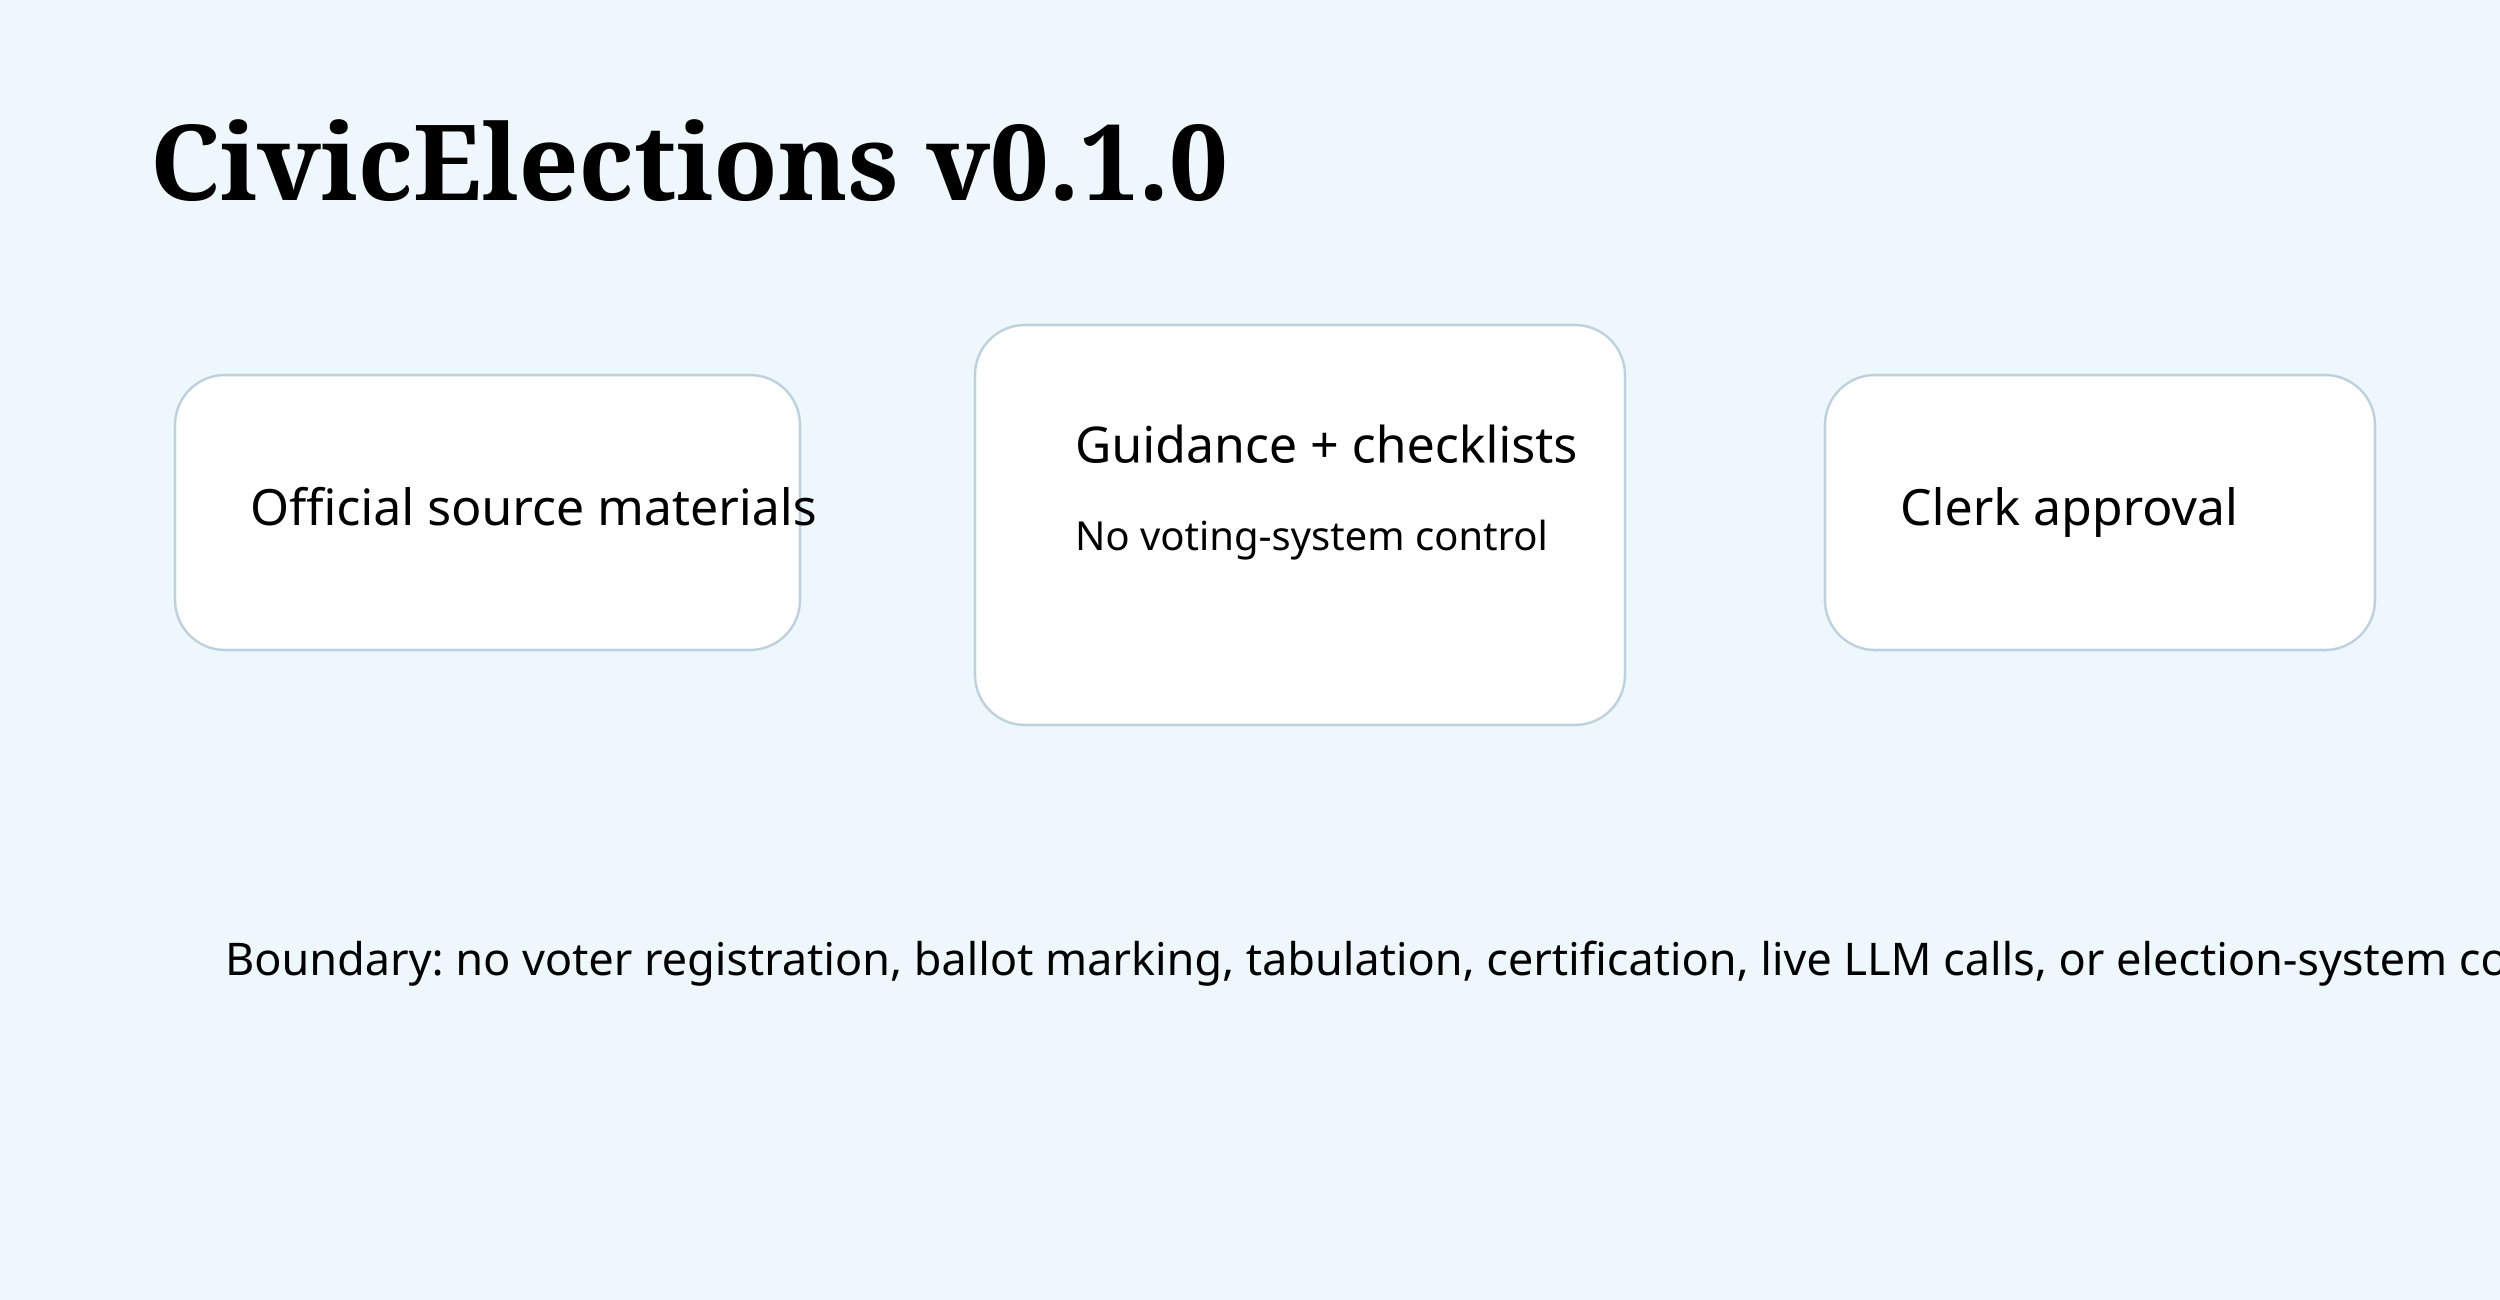
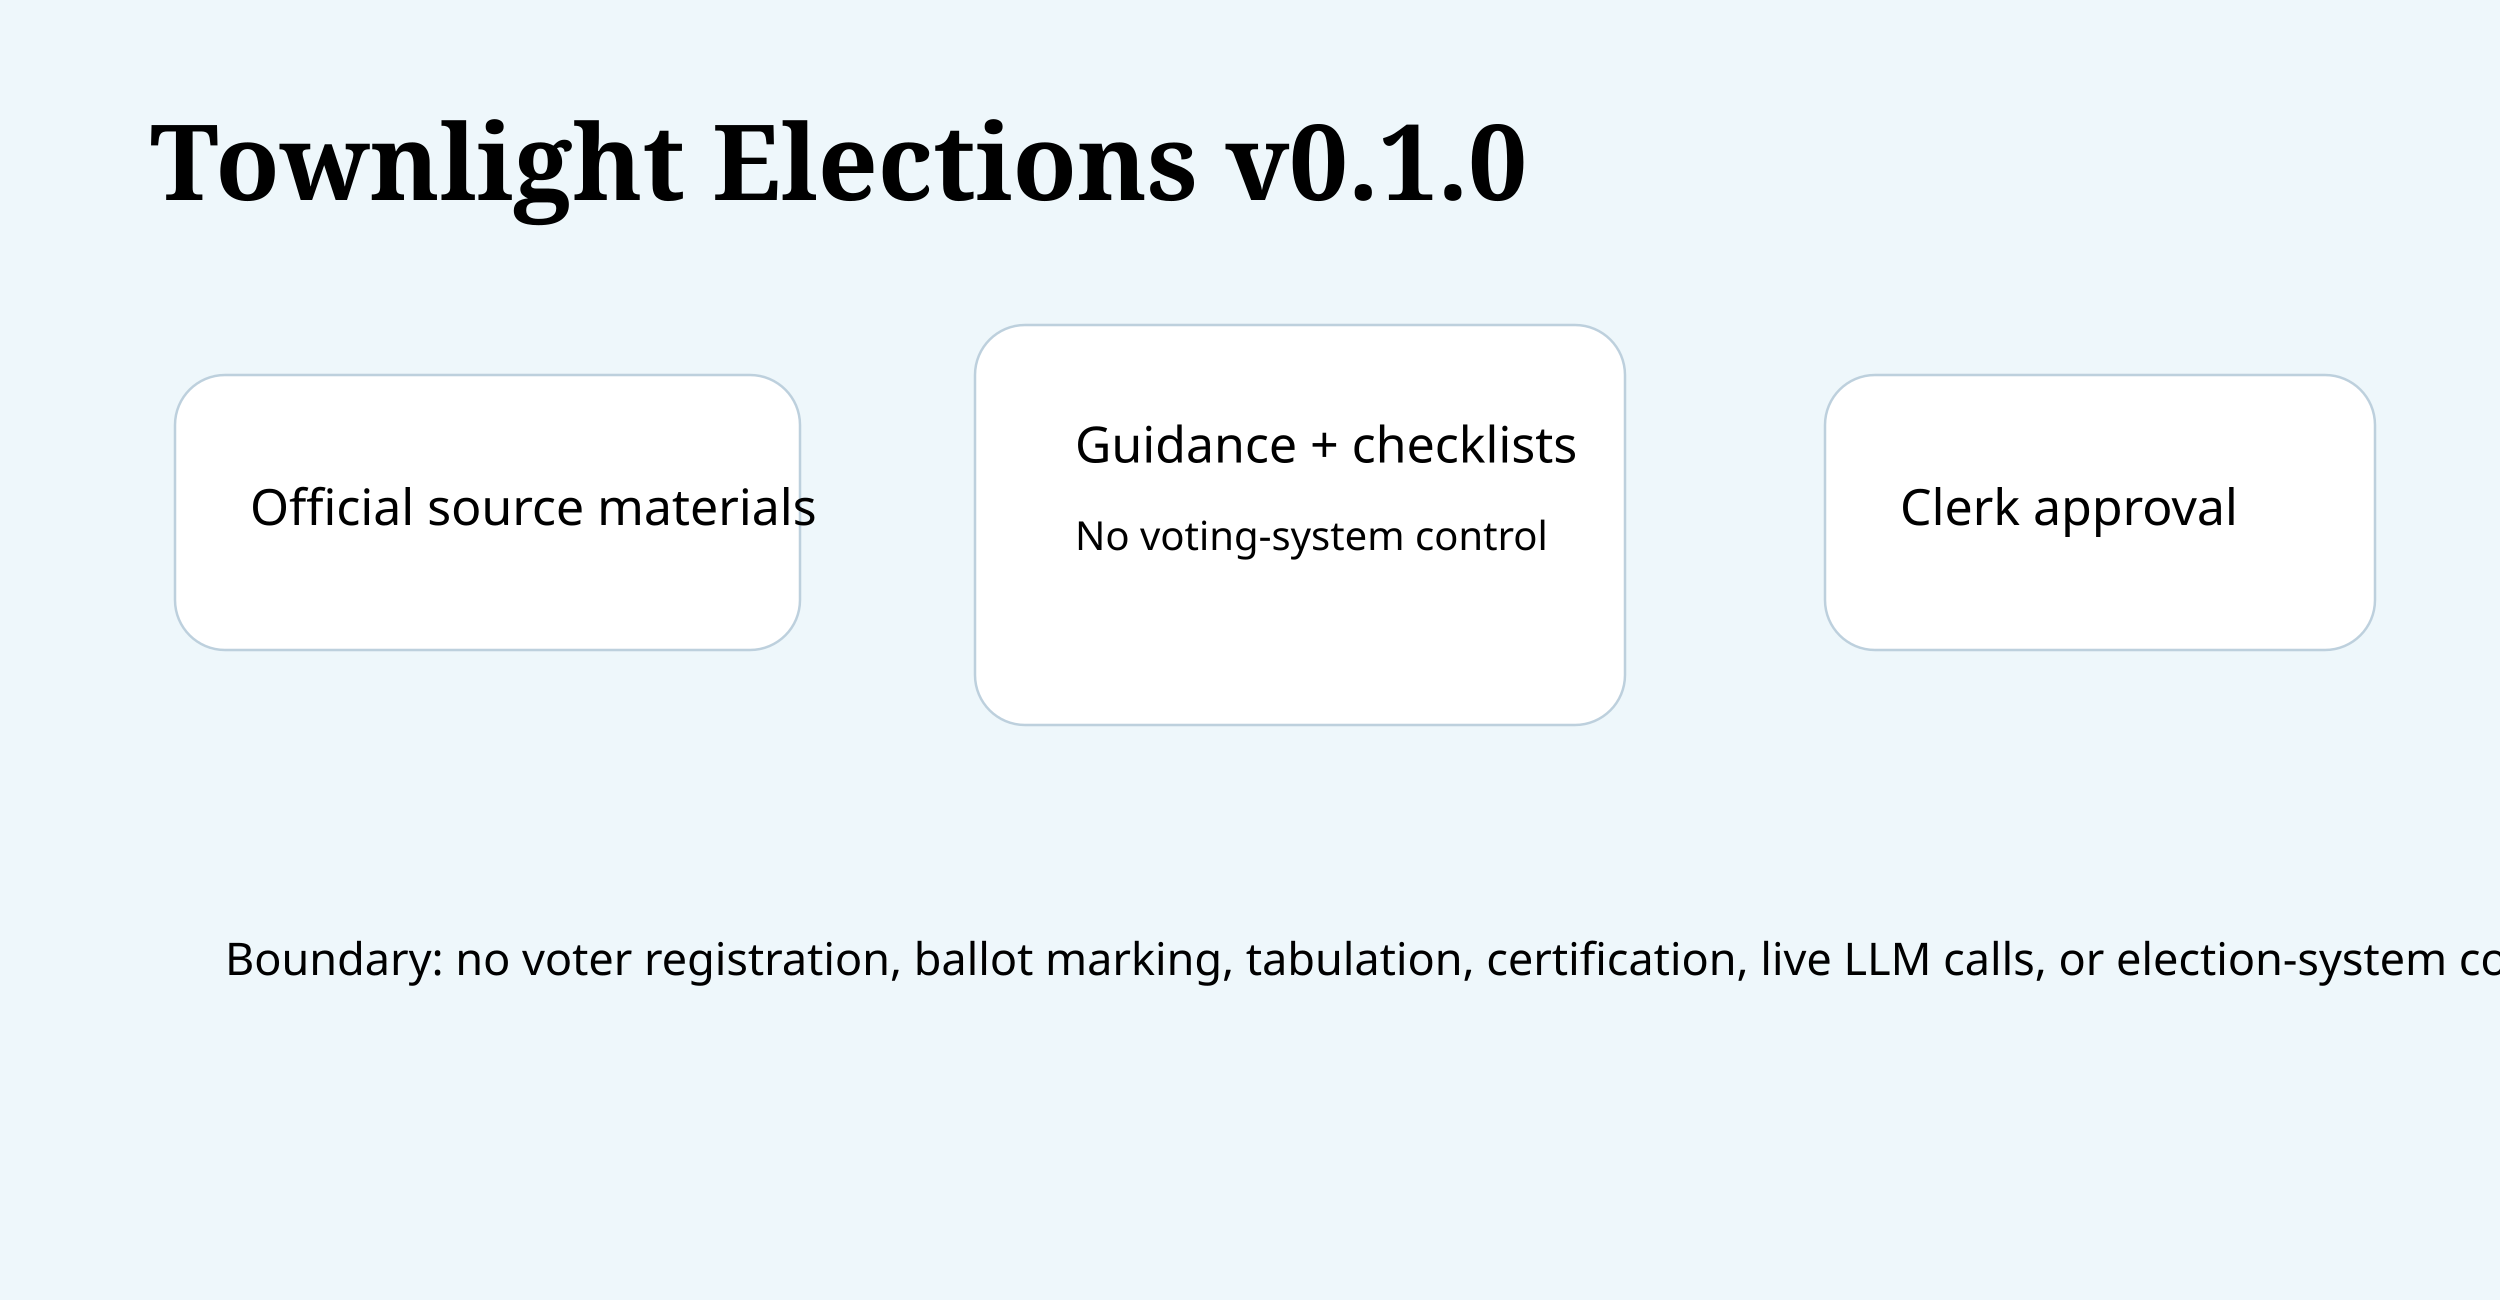
<svg xmlns="http://www.w3.org/2000/svg" width="1000" height="520" viewBox="0 0 1000 520">
  <rect width="1000" height="520" fill="#eef7fb" />
-   <text x="60" y="80" font-family="Georgia" font-size="42" font-weight="700">CivicElections v0.1.0</text>
+   <text x="60" y="80" font-family="Georgia" font-size="42" font-weight="700">Townlight Elections v0.1.0</text>
  <rect x="70" y="150" width="250" height="110" rx="20" fill="white" stroke="#bdd0dd" />
  <text x="100" y="210" font-family="Segoe UI" font-size="20">Official source materials</text>
  <rect x="390" y="130" width="260" height="160" rx="20" fill="white" stroke="#bdd0dd" />
  <text x="430" y="185" font-family="Segoe UI" font-size="20">Guidance + checklists</text>
  <text x="430" y="220" font-family="Segoe UI" font-size="16">No voting-system control</text>
  <rect x="730" y="150" width="220" height="110" rx="20" fill="white" stroke="#bdd0dd" />
  <text x="760" y="210" font-family="Segoe UI" font-size="20">Clerk approval</text>
  <text x="90" y="390" font-family="Segoe UI" font-size="18">Boundary: no voter registration, ballot marking, tabulation, certification, live LLM calls, or election-system connector runtime.</text>
</svg>
